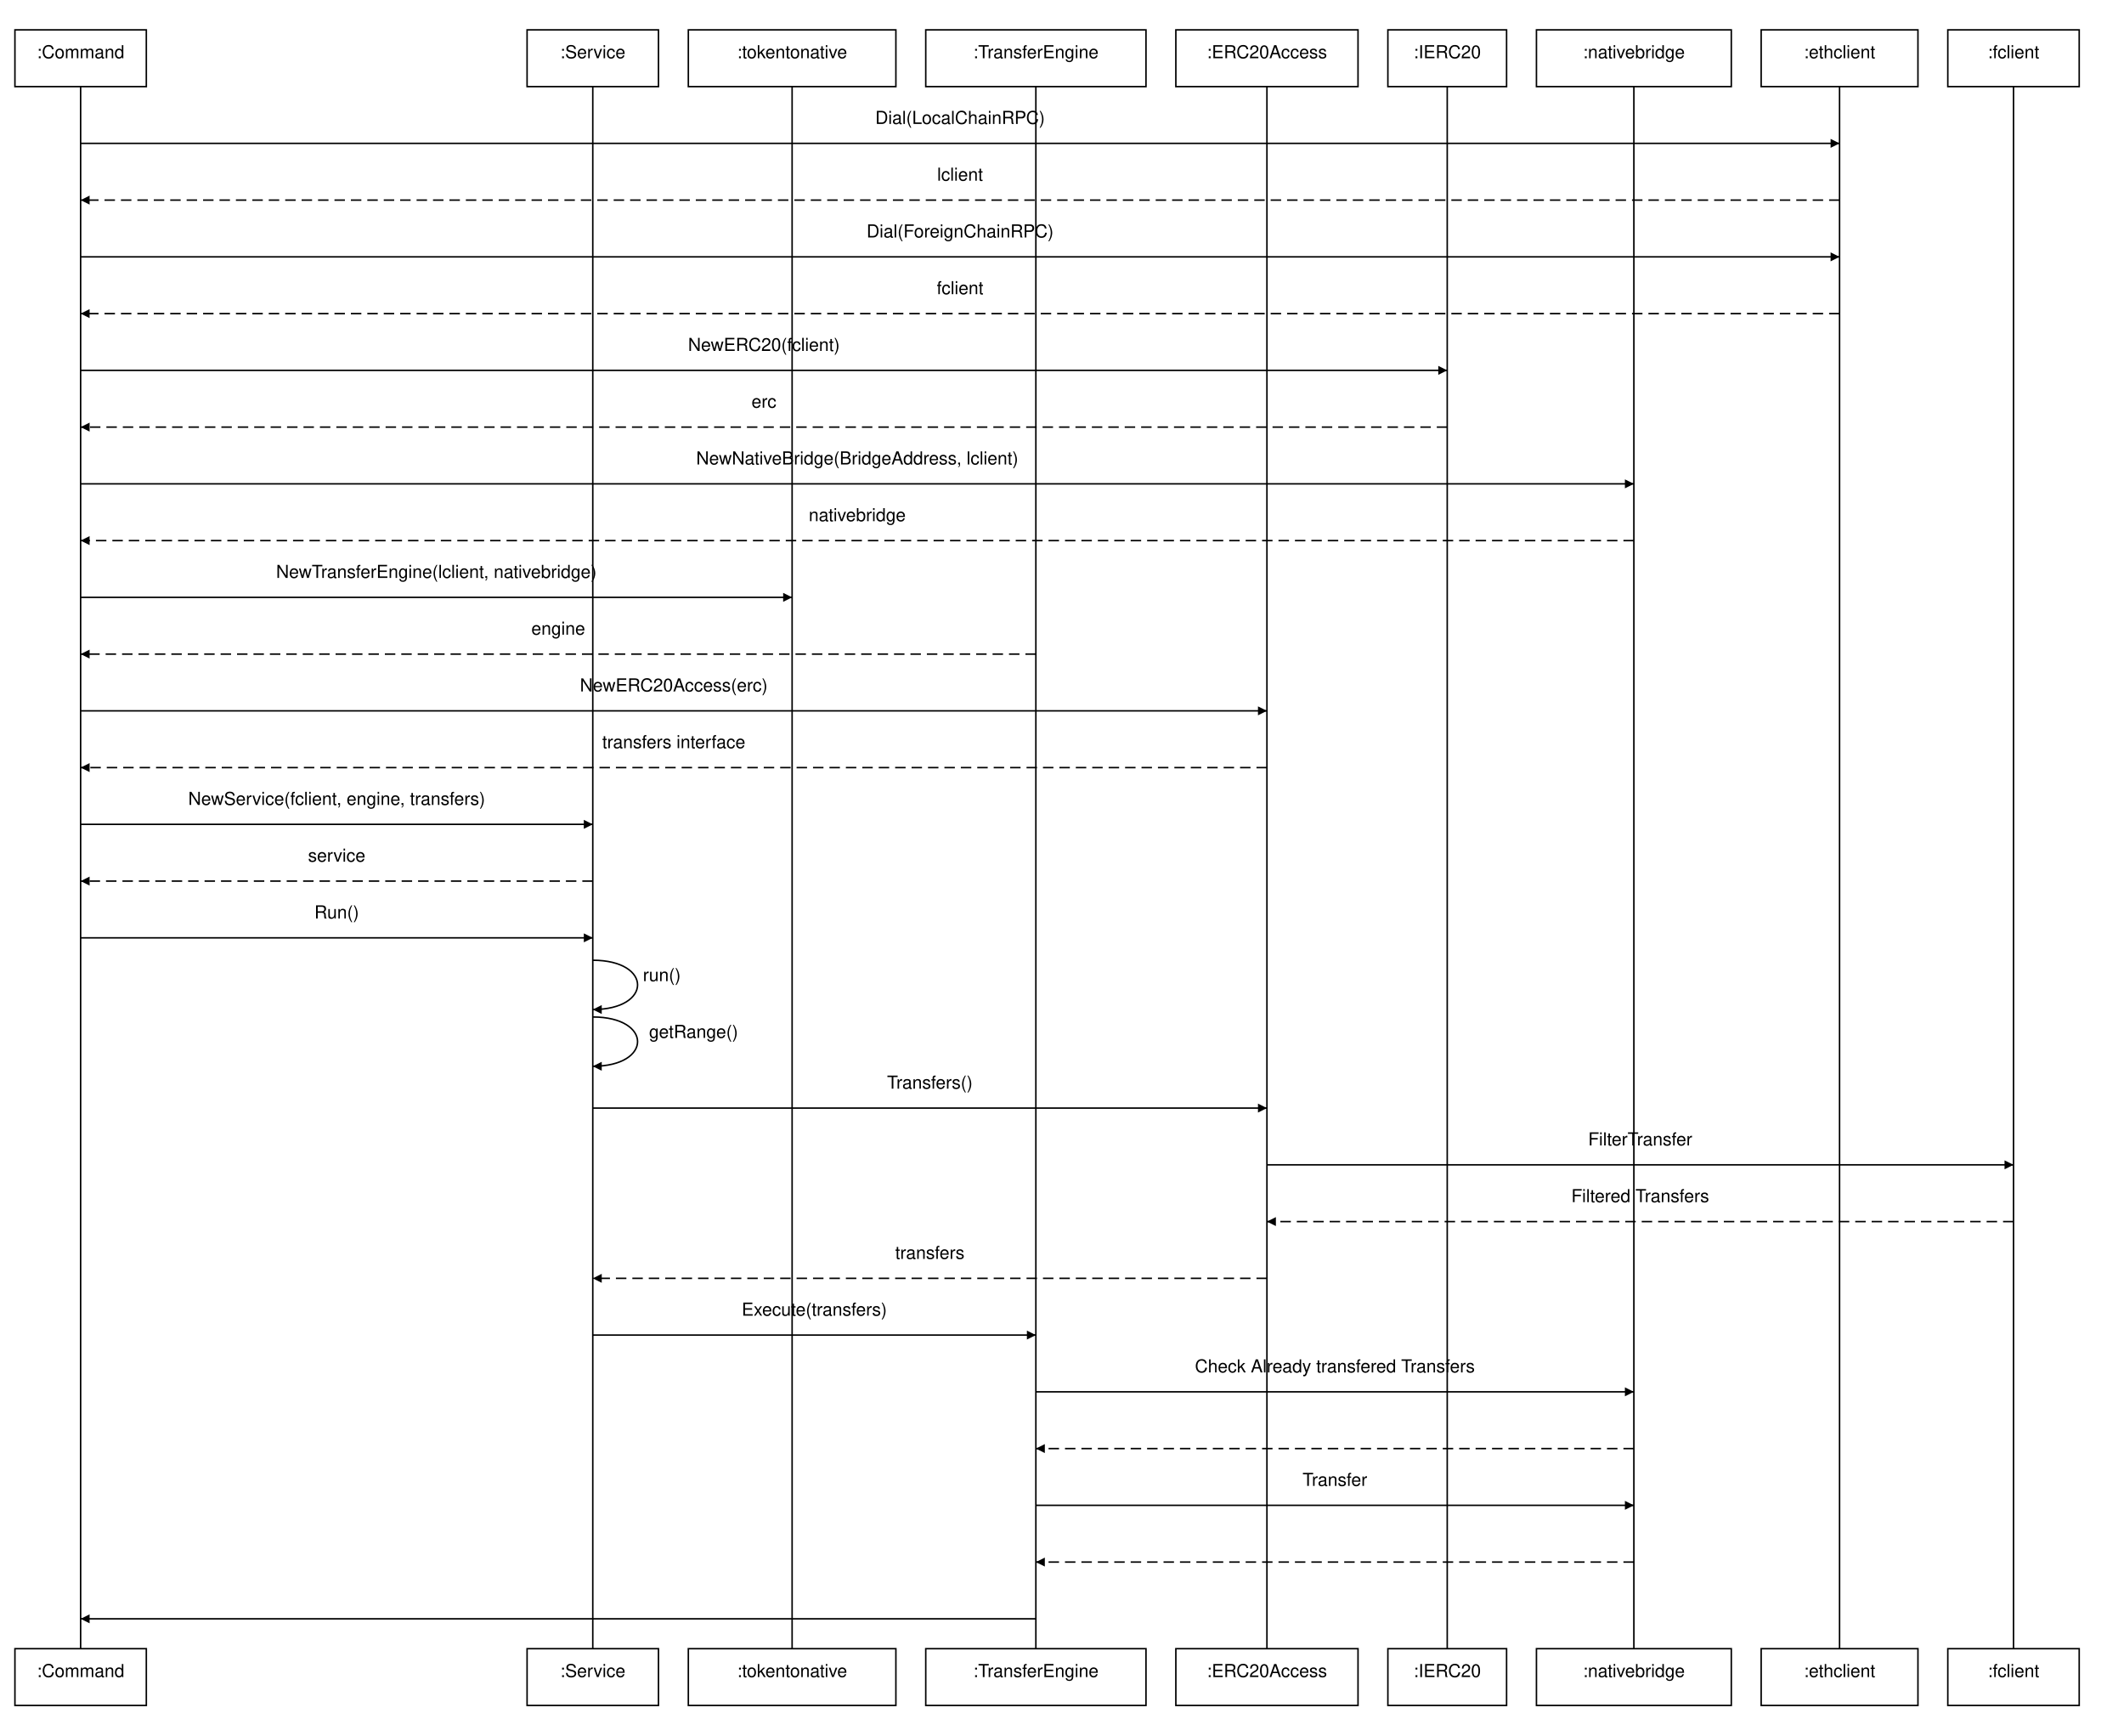
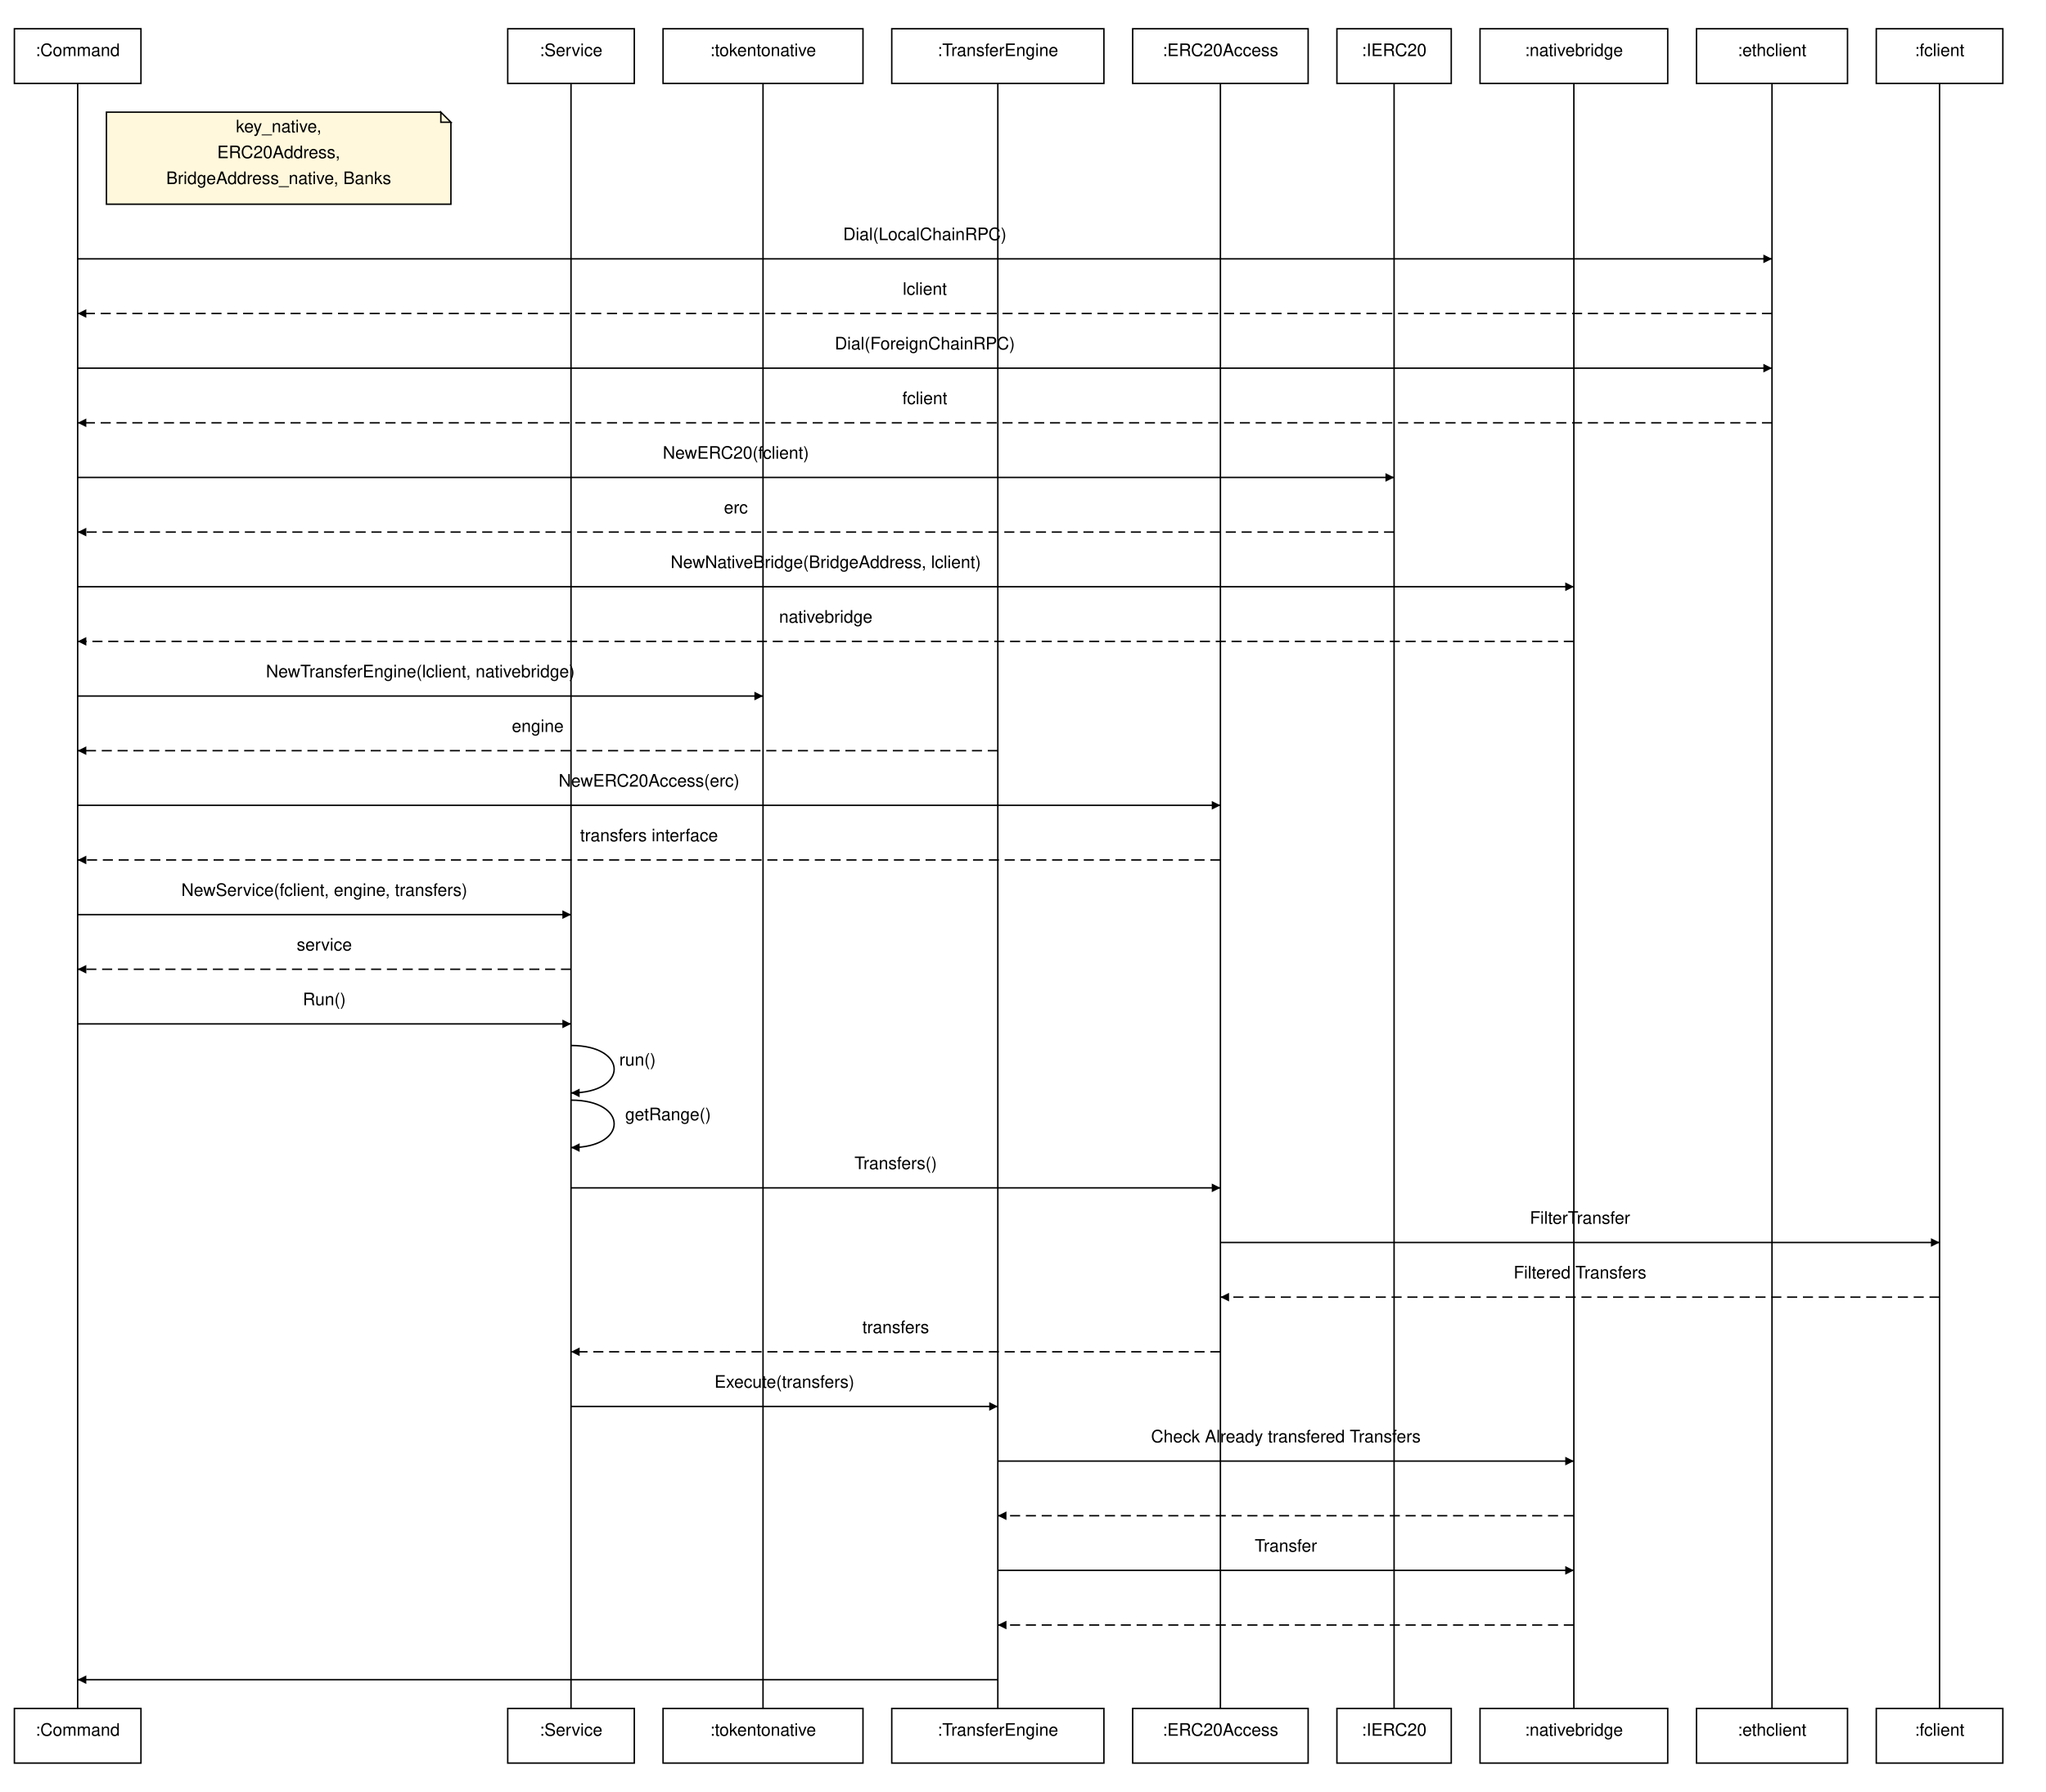
- <svg xmlns="http://www.w3.org/2000/svg" width="1422.5" height="1162">
+ <svg xmlns="http://www.w3.org/2000/svg" width="1422.5" height="1246">
  <defs>
    <marker id="arrow-filled" refX="6" refY="3" markerWidth="6" markerHeight="6" orient="auto">
      <path d="M0,0 6,3 0,6z" style="stroke: none; fill: black;" />
    </marker>
    <marker id="arrow-open" refX="6" refY="3" markerWidth="6" markerHeight="6" orient="auto">
      <path d="M0,0 6,3 0,6" style="stroke-width: 1; fill: none; stroke: black;" />
    </marker>
  </defs>
  <rect width="88" height="38" style="stroke-width: 1; fill: none; stroke: black;" x="10" y="20" />
  <g>
    <text fill="black" font-family="Helvetica,sans-Serif" x="54" y="39" style="text-anchor: middle; alignment-baseline: central;">:Command</text>
  </g>
-   <rect width="88" height="38" style="stroke-width: 1; fill: none; stroke: black;" x="10" y="1104" />
-   <g>
-     <text fill="black" font-family="Helvetica,sans-Serif" x="54" y="1123" style="text-anchor: middle; alignment-baseline: central;">:Command</text>
-   </g>
-   <path d="M54,58 v1046" style="stroke-width: 1; fill: none; stroke: black;" />
+   <rect width="88" height="38" style="stroke-width: 1; fill: none; stroke: black;" x="10" y="1188" />
+   <g>
+     <text fill="black" font-family="Helvetica,sans-Serif" x="54" y="1207" style="text-anchor: middle; alignment-baseline: central;">:Command</text>
+   </g>
+   <path d="M54,58 v1130" style="stroke-width: 1; fill: none; stroke: black;" />
  <rect width="88" height="38" style="stroke-width: 1; fill: none; stroke: black;" x="353" y="20" />
  <g>
    <text fill="black" font-family="Helvetica,sans-Serif" x="397" y="39" style="text-anchor: middle; alignment-baseline: central;">:Service</text>
  </g>
-   <rect width="88" height="38" style="stroke-width: 1; fill: none; stroke: black;" x="353" y="1104" />
-   <g>
-     <text fill="black" font-family="Helvetica,sans-Serif" x="397" y="1123" style="text-anchor: middle; alignment-baseline: central;">:Service</text>
-   </g>
-   <path d="M397,58 v1046" style="stroke-width: 1; fill: none; stroke: black;" />
+   <rect width="88" height="38" style="stroke-width: 1; fill: none; stroke: black;" x="353" y="1188" />
+   <g>
+     <text fill="black" font-family="Helvetica,sans-Serif" x="397" y="1207" style="text-anchor: middle; alignment-baseline: central;">:Service</text>
+   </g>
+   <path d="M397,58 v1130" style="stroke-width: 1; fill: none; stroke: black;" />
  <rect width="139" height="38" style="stroke-width: 1; fill: none; stroke: black;" x="461" y="20" />
  <g>
    <text fill="black" font-family="Helvetica,sans-Serif" x="530.5" y="39" style="text-anchor: middle; alignment-baseline: central;">:tokentonative</text>
  </g>
-   <rect width="139" height="38" style="stroke-width: 1; fill: none; stroke: black;" x="461" y="1104" />
-   <g>
-     <text fill="black" font-family="Helvetica,sans-Serif" x="530.5" y="1123" style="text-anchor: middle; alignment-baseline: central;">:tokentonative</text>
-   </g>
-   <path d="M530.5,58 v1046" style="stroke-width: 1; fill: none; stroke: black;" />
+   <rect width="139" height="38" style="stroke-width: 1; fill: none; stroke: black;" x="461" y="1188" />
+   <g>
+     <text fill="black" font-family="Helvetica,sans-Serif" x="530.5" y="1207" style="text-anchor: middle; alignment-baseline: central;">:tokentonative</text>
+   </g>
+   <path d="M530.5,58 v1130" style="stroke-width: 1; fill: none; stroke: black;" />
  <rect width="147.5" height="38" style="stroke-width: 1; fill: none; stroke: black;" x="620" y="20" />
  <g>
    <text fill="black" font-family="Helvetica,sans-Serif" x="693.75" y="39" style="text-anchor: middle; alignment-baseline: central;">:TransferEngine</text>
  </g>
-   <rect width="147.5" height="38" style="stroke-width: 1; fill: none; stroke: black;" x="620" y="1104" />
-   <g>
-     <text fill="black" font-family="Helvetica,sans-Serif" x="693.75" y="1123" style="text-anchor: middle; alignment-baseline: central;">:TransferEngine</text>
-   </g>
-   <path d="M693.75,58 v1046" style="stroke-width: 1; fill: none; stroke: black;" />
+   <rect width="147.5" height="38" style="stroke-width: 1; fill: none; stroke: black;" x="620" y="1188" />
+   <g>
+     <text fill="black" font-family="Helvetica,sans-Serif" x="693.75" y="1207" style="text-anchor: middle; alignment-baseline: central;">:TransferEngine</text>
+   </g>
+   <path d="M693.75,58 v1130" style="stroke-width: 1; fill: none; stroke: black;" />
  <rect width="122" height="38" style="stroke-width: 1; fill: none; stroke: black;" x="787.5" y="20" />
  <g>
    <text fill="black" font-family="Helvetica,sans-Serif" x="848.5" y="39" style="text-anchor: middle; alignment-baseline: central;">:ERC20Access</text>
  </g>
-   <rect width="122" height="38" style="stroke-width: 1; fill: none; stroke: black;" x="787.5" y="1104" />
-   <g>
-     <text fill="black" font-family="Helvetica,sans-Serif" x="848.5" y="1123" style="text-anchor: middle; alignment-baseline: central;">:ERC20Access</text>
-   </g>
-   <path d="M848.5,58 v1046" style="stroke-width: 1; fill: none; stroke: black;" />
+   <rect width="122" height="38" style="stroke-width: 1; fill: none; stroke: black;" x="787.5" y="1188" />
+   <g>
+     <text fill="black" font-family="Helvetica,sans-Serif" x="848.5" y="1207" style="text-anchor: middle; alignment-baseline: central;">:ERC20Access</text>
+   </g>
+   <path d="M848.5,58 v1130" style="stroke-width: 1; fill: none; stroke: black;" />
  <rect width="79.5" height="38" style="stroke-width: 1; fill: none; stroke: black;" x="929.5" y="20" />
  <g>
    <text fill="black" font-family="Helvetica,sans-Serif" x="969.25" y="39" style="text-anchor: middle; alignment-baseline: central;">:IERC20</text>
  </g>
-   <rect width="79.5" height="38" style="stroke-width: 1; fill: none; stroke: black;" x="929.5" y="1104" />
-   <g>
-     <text fill="black" font-family="Helvetica,sans-Serif" x="969.25" y="1123" style="text-anchor: middle; alignment-baseline: central;">:IERC20</text>
-   </g>
-   <path d="M969.25,58 v1046" style="stroke-width: 1; fill: none; stroke: black;" />
+   <rect width="79.5" height="38" style="stroke-width: 1; fill: none; stroke: black;" x="929.5" y="1188" />
+   <g>
+     <text fill="black" font-family="Helvetica,sans-Serif" x="969.25" y="1207" style="text-anchor: middle; alignment-baseline: central;">:IERC20</text>
+   </g>
+   <path d="M969.25,58 v1130" style="stroke-width: 1; fill: none; stroke: black;" />
  <rect width="130.5" height="38" style="stroke-width: 1; fill: none; stroke: black;" x="1029" y="20" />
  <g>
    <text fill="black" font-family="Helvetica,sans-Serif" x="1094.25" y="39" style="text-anchor: middle; alignment-baseline: central;">:nativebridge</text>
  </g>
-   <rect width="130.5" height="38" style="stroke-width: 1; fill: none; stroke: black;" x="1029" y="1104" />
-   <g>
-     <text fill="black" font-family="Helvetica,sans-Serif" x="1094.25" y="1123" style="text-anchor: middle; alignment-baseline: central;">:nativebridge</text>
-   </g>
-   <path d="M1094.25,58 v1046" style="stroke-width: 1; fill: none; stroke: black;" />
+   <rect width="130.5" height="38" style="stroke-width: 1; fill: none; stroke: black;" x="1029" y="1188" />
+   <g>
+     <text fill="black" font-family="Helvetica,sans-Serif" x="1094.25" y="1207" style="text-anchor: middle; alignment-baseline: central;">:nativebridge</text>
+   </g>
+   <path d="M1094.25,58 v1130" style="stroke-width: 1; fill: none; stroke: black;" />
  <rect width="105" height="38" style="stroke-width: 1; fill: none; stroke: black;" x="1179.5" y="20" />
  <g>
    <text fill="black" font-family="Helvetica,sans-Serif" x="1232" y="39" style="text-anchor: middle; alignment-baseline: central;">:ethclient</text>
  </g>
-   <rect width="105" height="38" style="stroke-width: 1; fill: none; stroke: black;" x="1179.5" y="1104" />
-   <g>
-     <text fill="black" font-family="Helvetica,sans-Serif" x="1232" y="1123" style="text-anchor: middle; alignment-baseline: central;">:ethclient</text>
-   </g>
-   <path d="M1232,58 v1046" style="stroke-width: 1; fill: none; stroke: black;" />
+   <rect width="105" height="38" style="stroke-width: 1; fill: none; stroke: black;" x="1179.5" y="1188" />
+   <g>
+     <text fill="black" font-family="Helvetica,sans-Serif" x="1232" y="1207" style="text-anchor: middle; alignment-baseline: central;">:ethclient</text>
+   </g>
+   <path d="M1232,58 v1130" style="stroke-width: 1; fill: none; stroke: black;" />
  <rect width="88" height="38" style="stroke-width: 1; fill: none; stroke: black;" x="1304.5" y="20" />
  <g>
    <text fill="black" font-family="Helvetica,sans-Serif" x="1348.5" y="39" style="text-anchor: middle; alignment-baseline: central;">:fclient</text>
  </g>
-   <rect width="88" height="38" style="stroke-width: 1; fill: none; stroke: black;" x="1304.5" y="1104" />
-   <g>
-     <text fill="black" font-family="Helvetica,sans-Serif" x="1348.5" y="1123" style="text-anchor: middle; alignment-baseline: central;">:fclient</text>
-   </g>
-   <path d="M1348.5,58 v1046" style="stroke-width: 1; fill: none; stroke: black;" />
-   <g>
-     <text fill="black" font-family="Helvetica,sans-Serif" x="643" y="83" style="text-anchor: middle; alignment-baseline: central;">Dial(LocalChainRPC)</text>
-   </g>
-   <path d="M54,96 h1178" style="stroke-width: 1; fill: none; stroke: black;" marker-end="url(#arrow-filled)" />
-   <g>
-     <text fill="black" font-family="Helvetica,sans-Serif" x="643" y="121" style="text-anchor: middle; alignment-baseline: central;">lclient </text>
-   </g>
-   <path d="M1232,134 h-1178" style="stroke-width: 1; fill: none; stroke: black;" stroke-dasharray="7,4" marker-end="url(#arrow-filled)" />
-   <g>
-     <text fill="black" font-family="Helvetica,sans-Serif" x="643" y="159" style="text-anchor: middle; alignment-baseline: central;">Dial(ForeignChainRPC)</text>
-   </g>
-   <path d="M54,172 h1178" style="stroke-width: 1; fill: none; stroke: black;" marker-end="url(#arrow-filled)" />
-   <g>
-     <text fill="black" font-family="Helvetica,sans-Serif" x="643" y="197" style="text-anchor: middle; alignment-baseline: central;">fclient </text>
-   </g>
-   <path d="M1232,210 h-1178" style="stroke-width: 1; fill: none; stroke: black;" stroke-dasharray="7,4" marker-end="url(#arrow-filled)" />
-   <g>
-     <text fill="black" font-family="Helvetica,sans-Serif" x="511.625" y="235" style="text-anchor: middle; alignment-baseline: central;">NewERC20(fclient)</text>
-   </g>
-   <path d="M54,248 h915.25" style="stroke-width: 1; fill: none; stroke: black;" marker-end="url(#arrow-filled)" />
-   <g>
-     <text fill="black" font-family="Helvetica,sans-Serif" x="511.625" y="273" style="text-anchor: middle; alignment-baseline: central;">erc</text>
-   </g>
-   <path d="M969.25,286 h-915.25" style="stroke-width: 1; fill: none; stroke: black;" stroke-dasharray="7,4" marker-end="url(#arrow-filled)" />
-   <g>
-     <text fill="black" font-family="Helvetica,sans-Serif" x="574.125" y="311" style="text-anchor: middle; alignment-baseline: central;">NewNativeBridge(BridgeAddress, lclient)</text>
-   </g>
-   <path d="M54,324 h1040.25" style="stroke-width: 1; fill: none; stroke: black;" marker-end="url(#arrow-filled)" />
-   <g>
-     <text fill="black" font-family="Helvetica,sans-Serif" x="574.125" y="349" style="text-anchor: middle; alignment-baseline: central;">nativebridge</text>
-   </g>
-   <path d="M1094.25,362 h-1040.25" style="stroke-width: 1; fill: none; stroke: black;" stroke-dasharray="7,4" marker-end="url(#arrow-filled)" />
-   <g>
-     <text fill="black" font-family="Helvetica,sans-Serif" x="292.25" y="387" style="text-anchor: middle; alignment-baseline: central;">NewTransferEngine(lclient, nativebridge)</text>
-   </g>
-   <path d="M54,400 h476.5" style="stroke-width: 1; fill: none; stroke: black;" marker-end="url(#arrow-filled)" />
-   <g>
-     <text fill="black" font-family="Helvetica,sans-Serif" x="373.875" y="425" style="text-anchor: middle; alignment-baseline: central;">engine</text>
-   </g>
-   <path d="M693.75,438 h-639.75" style="stroke-width: 1; fill: none; stroke: black;" stroke-dasharray="7,4" marker-end="url(#arrow-filled)" />
-   <g>
-     <text fill="black" font-family="Helvetica,sans-Serif" x="451.25" y="463" style="text-anchor: middle; alignment-baseline: central;">NewERC20Access(erc)</text>
-   </g>
-   <path d="M54,476 h794.5" style="stroke-width: 1; fill: none; stroke: black;" marker-end="url(#arrow-filled)" />
-   <g>
-     <text fill="black" font-family="Helvetica,sans-Serif" x="451.25" y="501" style="text-anchor: middle; alignment-baseline: central;">transfers interface</text>
-   </g>
-   <path d="M848.5,514 h-794.5" style="stroke-width: 1; fill: none; stroke: black;" stroke-dasharray="7,4" marker-end="url(#arrow-filled)" />
-   <g>
-     <text fill="black" font-family="Helvetica,sans-Serif" x="225.5" y="539" style="text-anchor: middle; alignment-baseline: central;">NewService(fclient, engine, transfers)</text>
-   </g>
-   <path d="M54,552 h343" style="stroke-width: 1; fill: none; stroke: black;" marker-end="url(#arrow-filled)" />
-   <g>
-     <text fill="black" font-family="Helvetica,sans-Serif" x="225.5" y="577" style="text-anchor: middle; alignment-baseline: central;">service </text>
-   </g>
-   <path d="M397,590 h-343" style="stroke-width: 1; fill: none; stroke: black;" stroke-dasharray="7,4" marker-end="url(#arrow-filled)" />
-   <g>
-     <text fill="black" font-family="Helvetica,sans-Serif" x="225.5" y="615" style="text-anchor: middle; alignment-baseline: central;">Run()</text>
-   </g>
-   <path d="M54,628 h343" style="stroke-width: 1; fill: none; stroke: black;" marker-end="url(#arrow-filled)" />
-   <g>
-     <text fill="black" font-family="Helvetica,sans-Serif" x="443.25" y="657" style="text-anchor: middle; alignment-baseline: central;">run()</text>
-   </g>
-   <path d="M397,643 C437,643 437,676 397,676" style="stroke-width: 1; fill: none; stroke: black;" marker-end="url(#arrow-filled)" />
-   <g>
-     <text fill="black" font-family="Helvetica,sans-Serif" x="464.5" y="695" style="text-anchor: middle; alignment-baseline: central;">getRange()</text>
-   </g>
-   <path d="M397,681 C437,681 437,714 397,714" style="stroke-width: 1; fill: none; stroke: black;" marker-end="url(#arrow-filled)" />
-   <g>
-     <text fill="black" font-family="Helvetica,sans-Serif" x="622.75" y="729" style="text-anchor: middle; alignment-baseline: central;">Transfers()</text>
-   </g>
-   <path d="M397,742 h451.5" style="stroke-width: 1; fill: none; stroke: black;" marker-end="url(#arrow-filled)" />
-   <g>
-     <text fill="black" font-family="Helvetica,sans-Serif" x="1098.5" y="767" style="text-anchor: middle; alignment-baseline: central;">FilterTransfer</text>
-   </g>
-   <path d="M848.5,780 h500" style="stroke-width: 1; fill: none; stroke: black;" marker-end="url(#arrow-filled)" />
-   <g>
-     <text fill="black" font-family="Helvetica,sans-Serif" x="1098.5" y="805" style="text-anchor: middle; alignment-baseline: central;">Filtered Transfers</text>
-   </g>
-   <path d="M1348.5,818 h-500" style="stroke-width: 1; fill: none; stroke: black;" stroke-dasharray="7,4" marker-end="url(#arrow-filled)" />
-   <g>
-     <text fill="black" font-family="Helvetica,sans-Serif" x="622.75" y="843" style="text-anchor: middle; alignment-baseline: central;">transfers</text>
-   </g>
-   <path d="M848.5,856 h-451.5" style="stroke-width: 1; fill: none; stroke: black;" stroke-dasharray="7,4" marker-end="url(#arrow-filled)" />
-   <g>
-     <text fill="black" font-family="Helvetica,sans-Serif" x="545.375" y="881" style="text-anchor: middle; alignment-baseline: central;">Execute(transfers)</text>
-   </g>
-   <path d="M397,894 h296.75" style="stroke-width: 1; fill: none; stroke: black;" marker-end="url(#arrow-filled)" />
-   <g>
-     <text fill="black" font-family="Helvetica,sans-Serif" x="894" y="919" style="text-anchor: middle; alignment-baseline: central;">Check Already transfered Transfers</text>
-   </g>
-   <path d="M693.75,932 h400.5" style="stroke-width: 1; fill: none; stroke: black;" marker-end="url(#arrow-filled)" />
-   <g>
-     <text fill="black" font-family="Helvetica,sans-Serif" x="894" y="957" style="text-anchor: middle; alignment-baseline: central;" />
-   </g>
-   <path d="M1094.25,970 h-400.5" style="stroke-width: 1; fill: none; stroke: black;" stroke-dasharray="7,4" marker-end="url(#arrow-filled)" />
-   <g>
-     <text fill="black" font-family="Helvetica,sans-Serif" x="894" y="995" style="text-anchor: middle; alignment-baseline: central;">Transfer</text>
-   </g>
-   <path d="M693.75,1008 h400.5" style="stroke-width: 1; fill: none; stroke: black;" marker-end="url(#arrow-filled)" />
-   <g>
-     <text fill="black" font-family="Helvetica,sans-Serif" x="894" y="1033" style="text-anchor: middle; alignment-baseline: central;" />
-   </g>
-   <path d="M1094.25,1046 h-400.5" style="stroke-width: 1; fill: none; stroke: black;" stroke-dasharray="7,4" marker-end="url(#arrow-filled)" />
-   <g>
-     <text fill="black" font-family="Helvetica,sans-Serif" x="373.875" y="1071" style="text-anchor: middle; alignment-baseline: central;" />
-   </g>
-   <path d="M693.75,1084 h-639.75" style="stroke-width: 1; fill: none; stroke: black;" marker-end="url(#arrow-filled)" />
+   <rect width="88" height="38" style="stroke-width: 1; fill: none; stroke: black;" x="1304.5" y="1188" />
+   <g>
+     <text fill="black" font-family="Helvetica,sans-Serif" x="1348.5" y="1207" style="text-anchor: middle; alignment-baseline: central;">:fclient</text>
+   </g>
+   <path d="M1348.5,58 v1130" style="stroke-width: 1; fill: none; stroke: black;" />
+   <path d="M306.5,78 L306.5,85 L313.5,85 L306.5,78 L74,78 L74,142 L313.5,142 L313.5,85 Z" style="stroke-width: 1; fill: cornsilk; stroke: black;" />
+   <g>
+     <text fill="black" font-family="Helvetica,sans-Serif" x="193.75" y="92" style="text-anchor: middle; alignment-baseline: central;">key_native,</text>
+     <text fill="black" font-family="Helvetica,sans-Serif" x="193.75" y="110" style="text-anchor: middle; alignment-baseline: central;">ERC20Address, </text>
+     <text fill="black" font-family="Helvetica,sans-Serif" x="193.75" y="128" style="text-anchor: middle; alignment-baseline: central;">BridgeAddress_native, Banks</text>
+   </g>
+   <g>
+     <text fill="black" font-family="Helvetica,sans-Serif" x="643" y="167" style="text-anchor: middle; alignment-baseline: central;">Dial(LocalChainRPC)</text>
+   </g>
+   <path d="M54,180 h1178" style="stroke-width: 1; fill: none; stroke: black;" marker-end="url(#arrow-filled)" />
+   <g>
+     <text fill="black" font-family="Helvetica,sans-Serif" x="643" y="205" style="text-anchor: middle; alignment-baseline: central;">lclient </text>
+   </g>
+   <path d="M1232,218 h-1178" style="stroke-width: 1; fill: none; stroke: black;" stroke-dasharray="7,4" marker-end="url(#arrow-filled)" />
+   <g>
+     <text fill="black" font-family="Helvetica,sans-Serif" x="643" y="243" style="text-anchor: middle; alignment-baseline: central;">Dial(ForeignChainRPC)</text>
+   </g>
+   <path d="M54,256 h1178" style="stroke-width: 1; fill: none; stroke: black;" marker-end="url(#arrow-filled)" />
+   <g>
+     <text fill="black" font-family="Helvetica,sans-Serif" x="643" y="281" style="text-anchor: middle; alignment-baseline: central;">fclient </text>
+   </g>
+   <path d="M1232,294 h-1178" style="stroke-width: 1; fill: none; stroke: black;" stroke-dasharray="7,4" marker-end="url(#arrow-filled)" />
+   <g>
+     <text fill="black" font-family="Helvetica,sans-Serif" x="511.625" y="319" style="text-anchor: middle; alignment-baseline: central;">NewERC20(fclient)</text>
+   </g>
+   <path d="M54,332 h915.25" style="stroke-width: 1; fill: none; stroke: black;" marker-end="url(#arrow-filled)" />
+   <g>
+     <text fill="black" font-family="Helvetica,sans-Serif" x="511.625" y="357" style="text-anchor: middle; alignment-baseline: central;">erc</text>
+   </g>
+   <path d="M969.25,370 h-915.25" style="stroke-width: 1; fill: none; stroke: black;" stroke-dasharray="7,4" marker-end="url(#arrow-filled)" />
+   <g>
+     <text fill="black" font-family="Helvetica,sans-Serif" x="574.125" y="395" style="text-anchor: middle; alignment-baseline: central;">NewNativeBridge(BridgeAddress, lclient)</text>
+   </g>
+   <path d="M54,408 h1040.25" style="stroke-width: 1; fill: none; stroke: black;" marker-end="url(#arrow-filled)" />
+   <g>
+     <text fill="black" font-family="Helvetica,sans-Serif" x="574.125" y="433" style="text-anchor: middle; alignment-baseline: central;">nativebridge</text>
+   </g>
+   <path d="M1094.25,446 h-1040.25" style="stroke-width: 1; fill: none; stroke: black;" stroke-dasharray="7,4" marker-end="url(#arrow-filled)" />
+   <g>
+     <text fill="black" font-family="Helvetica,sans-Serif" x="292.25" y="471" style="text-anchor: middle; alignment-baseline: central;">NewTransferEngine(lclient, nativebridge)</text>
+   </g>
+   <path d="M54,484 h476.5" style="stroke-width: 1; fill: none; stroke: black;" marker-end="url(#arrow-filled)" />
+   <g>
+     <text fill="black" font-family="Helvetica,sans-Serif" x="373.875" y="509" style="text-anchor: middle; alignment-baseline: central;">engine</text>
+   </g>
+   <path d="M693.75,522 h-639.75" style="stroke-width: 1; fill: none; stroke: black;" stroke-dasharray="7,4" marker-end="url(#arrow-filled)" />
+   <g>
+     <text fill="black" font-family="Helvetica,sans-Serif" x="451.25" y="547" style="text-anchor: middle; alignment-baseline: central;">NewERC20Access(erc)</text>
+   </g>
+   <path d="M54,560 h794.5" style="stroke-width: 1; fill: none; stroke: black;" marker-end="url(#arrow-filled)" />
+   <g>
+     <text fill="black" font-family="Helvetica,sans-Serif" x="451.25" y="585" style="text-anchor: middle; alignment-baseline: central;">transfers interface</text>
+   </g>
+   <path d="M848.5,598 h-794.5" style="stroke-width: 1; fill: none; stroke: black;" stroke-dasharray="7,4" marker-end="url(#arrow-filled)" />
+   <g>
+     <text fill="black" font-family="Helvetica,sans-Serif" x="225.5" y="623" style="text-anchor: middle; alignment-baseline: central;">NewService(fclient, engine, transfers)</text>
+   </g>
+   <path d="M54,636 h343" style="stroke-width: 1; fill: none; stroke: black;" marker-end="url(#arrow-filled)" />
+   <g>
+     <text fill="black" font-family="Helvetica,sans-Serif" x="225.5" y="661" style="text-anchor: middle; alignment-baseline: central;">service </text>
+   </g>
+   <path d="M397,674 h-343" style="stroke-width: 1; fill: none; stroke: black;" stroke-dasharray="7,4" marker-end="url(#arrow-filled)" />
+   <g>
+     <text fill="black" font-family="Helvetica,sans-Serif" x="225.5" y="699" style="text-anchor: middle; alignment-baseline: central;">Run()</text>
+   </g>
+   <path d="M54,712 h343" style="stroke-width: 1; fill: none; stroke: black;" marker-end="url(#arrow-filled)" />
+   <g>
+     <text fill="black" font-family="Helvetica,sans-Serif" x="443.25" y="741" style="text-anchor: middle; alignment-baseline: central;">run()</text>
+   </g>
+   <path d="M397,727 C437,727 437,760 397,760" style="stroke-width: 1; fill: none; stroke: black;" marker-end="url(#arrow-filled)" />
+   <g>
+     <text fill="black" font-family="Helvetica,sans-Serif" x="464.5" y="779" style="text-anchor: middle; alignment-baseline: central;">getRange()</text>
+   </g>
+   <path d="M397,765 C437,765 437,798 397,798" style="stroke-width: 1; fill: none; stroke: black;" marker-end="url(#arrow-filled)" />
+   <g>
+     <text fill="black" font-family="Helvetica,sans-Serif" x="622.75" y="813" style="text-anchor: middle; alignment-baseline: central;">Transfers()</text>
+   </g>
+   <path d="M397,826 h451.5" style="stroke-width: 1; fill: none; stroke: black;" marker-end="url(#arrow-filled)" />
+   <g>
+     <text fill="black" font-family="Helvetica,sans-Serif" x="1098.5" y="851" style="text-anchor: middle; alignment-baseline: central;">FilterTransfer</text>
+   </g>
+   <path d="M848.5,864 h500" style="stroke-width: 1; fill: none; stroke: black;" marker-end="url(#arrow-filled)" />
+   <g>
+     <text fill="black" font-family="Helvetica,sans-Serif" x="1098.5" y="889" style="text-anchor: middle; alignment-baseline: central;">Filtered Transfers</text>
+   </g>
+   <path d="M1348.5,902 h-500" style="stroke-width: 1; fill: none; stroke: black;" stroke-dasharray="7,4" marker-end="url(#arrow-filled)" />
+   <g>
+     <text fill="black" font-family="Helvetica,sans-Serif" x="622.75" y="927" style="text-anchor: middle; alignment-baseline: central;">transfers</text>
+   </g>
+   <path d="M848.5,940 h-451.5" style="stroke-width: 1; fill: none; stroke: black;" stroke-dasharray="7,4" marker-end="url(#arrow-filled)" />
+   <g>
+     <text fill="black" font-family="Helvetica,sans-Serif" x="545.375" y="965" style="text-anchor: middle; alignment-baseline: central;">Execute(transfers)</text>
+   </g>
+   <path d="M397,978 h296.75" style="stroke-width: 1; fill: none; stroke: black;" marker-end="url(#arrow-filled)" />
+   <g>
+     <text fill="black" font-family="Helvetica,sans-Serif" x="894" y="1003" style="text-anchor: middle; alignment-baseline: central;">Check Already transfered Transfers</text>
+   </g>
+   <path d="M693.75,1016 h400.5" style="stroke-width: 1; fill: none; stroke: black;" marker-end="url(#arrow-filled)" />
+   <g>
+     <text fill="black" font-family="Helvetica,sans-Serif" x="894" y="1041" style="text-anchor: middle; alignment-baseline: central;" />
+   </g>
+   <path d="M1094.25,1054 h-400.5" style="stroke-width: 1; fill: none; stroke: black;" stroke-dasharray="7,4" marker-end="url(#arrow-filled)" />
+   <g>
+     <text fill="black" font-family="Helvetica,sans-Serif" x="894" y="1079" style="text-anchor: middle; alignment-baseline: central;">Transfer</text>
+   </g>
+   <path d="M693.75,1092 h400.5" style="stroke-width: 1; fill: none; stroke: black;" marker-end="url(#arrow-filled)" />
+   <g>
+     <text fill="black" font-family="Helvetica,sans-Serif" x="894" y="1117" style="text-anchor: middle; alignment-baseline: central;" />
+   </g>
+   <path d="M1094.25,1130 h-400.5" style="stroke-width: 1; fill: none; stroke: black;" stroke-dasharray="7,4" marker-end="url(#arrow-filled)" />
+   <g>
+     <text fill="black" font-family="Helvetica,sans-Serif" x="373.875" y="1155" style="text-anchor: middle; alignment-baseline: central;" />
+   </g>
+   <path d="M693.75,1168 h-639.75" style="stroke-width: 1; fill: none; stroke: black;" marker-end="url(#arrow-filled)" />
</svg>
